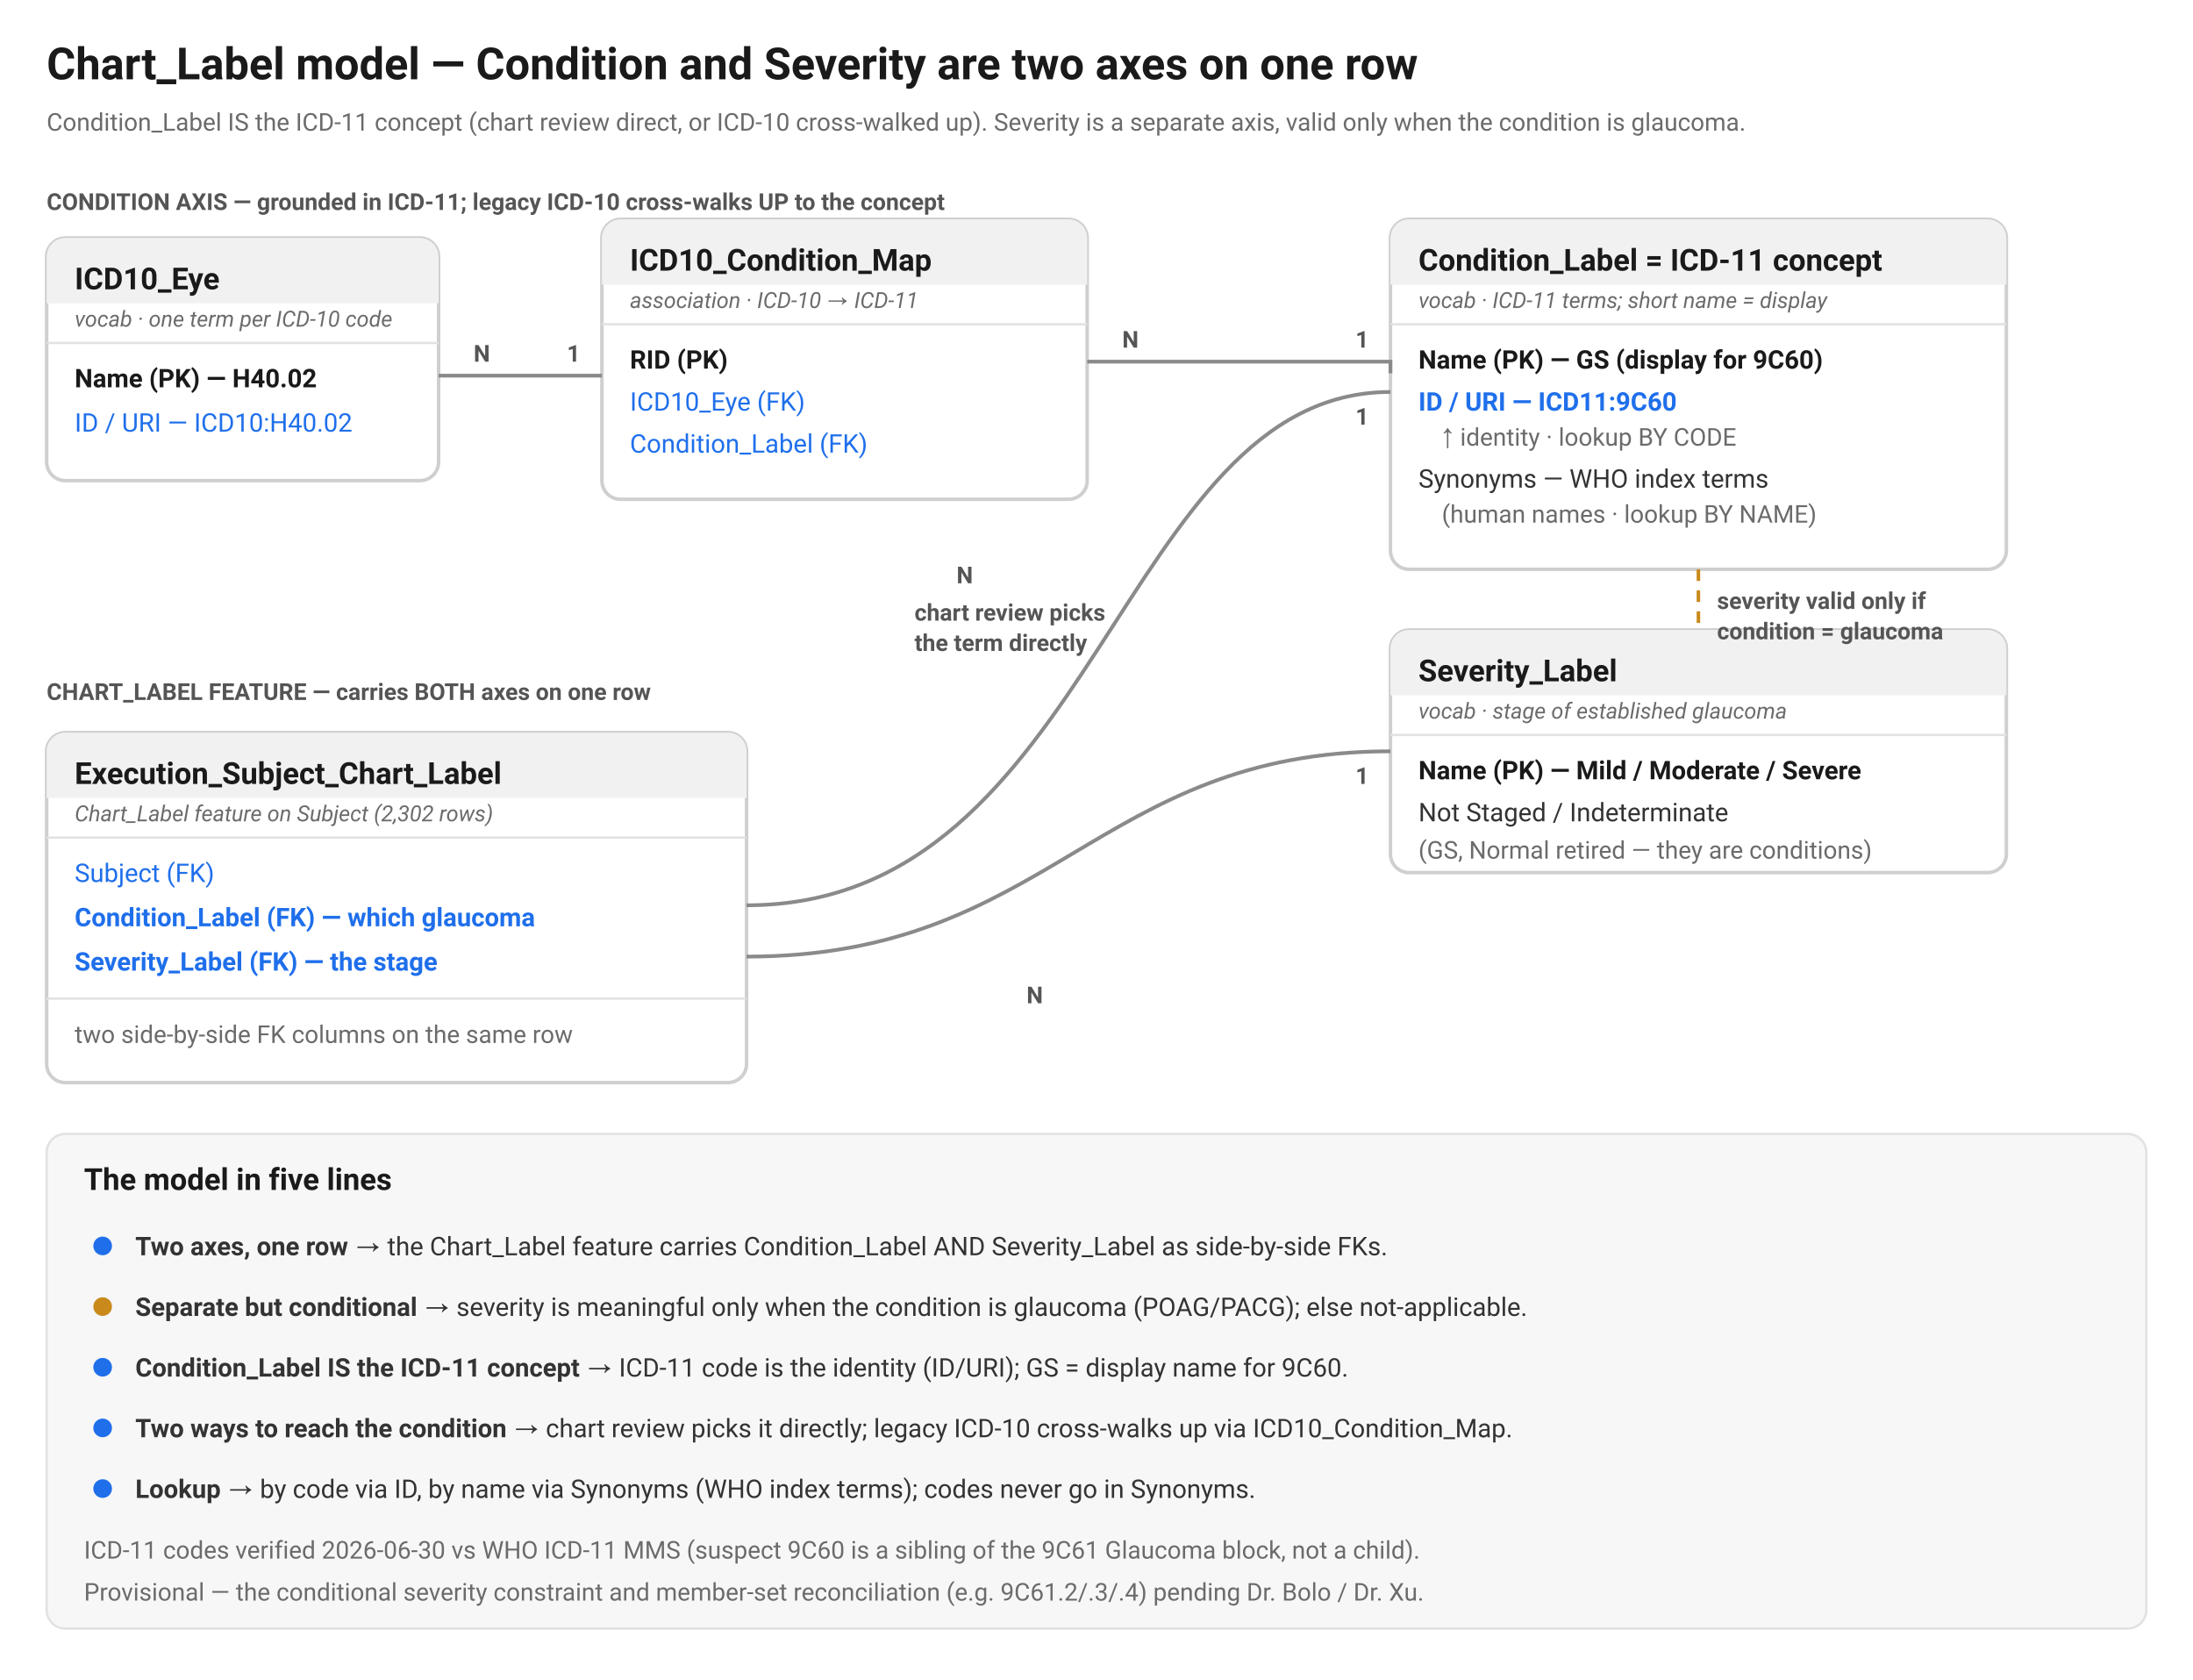
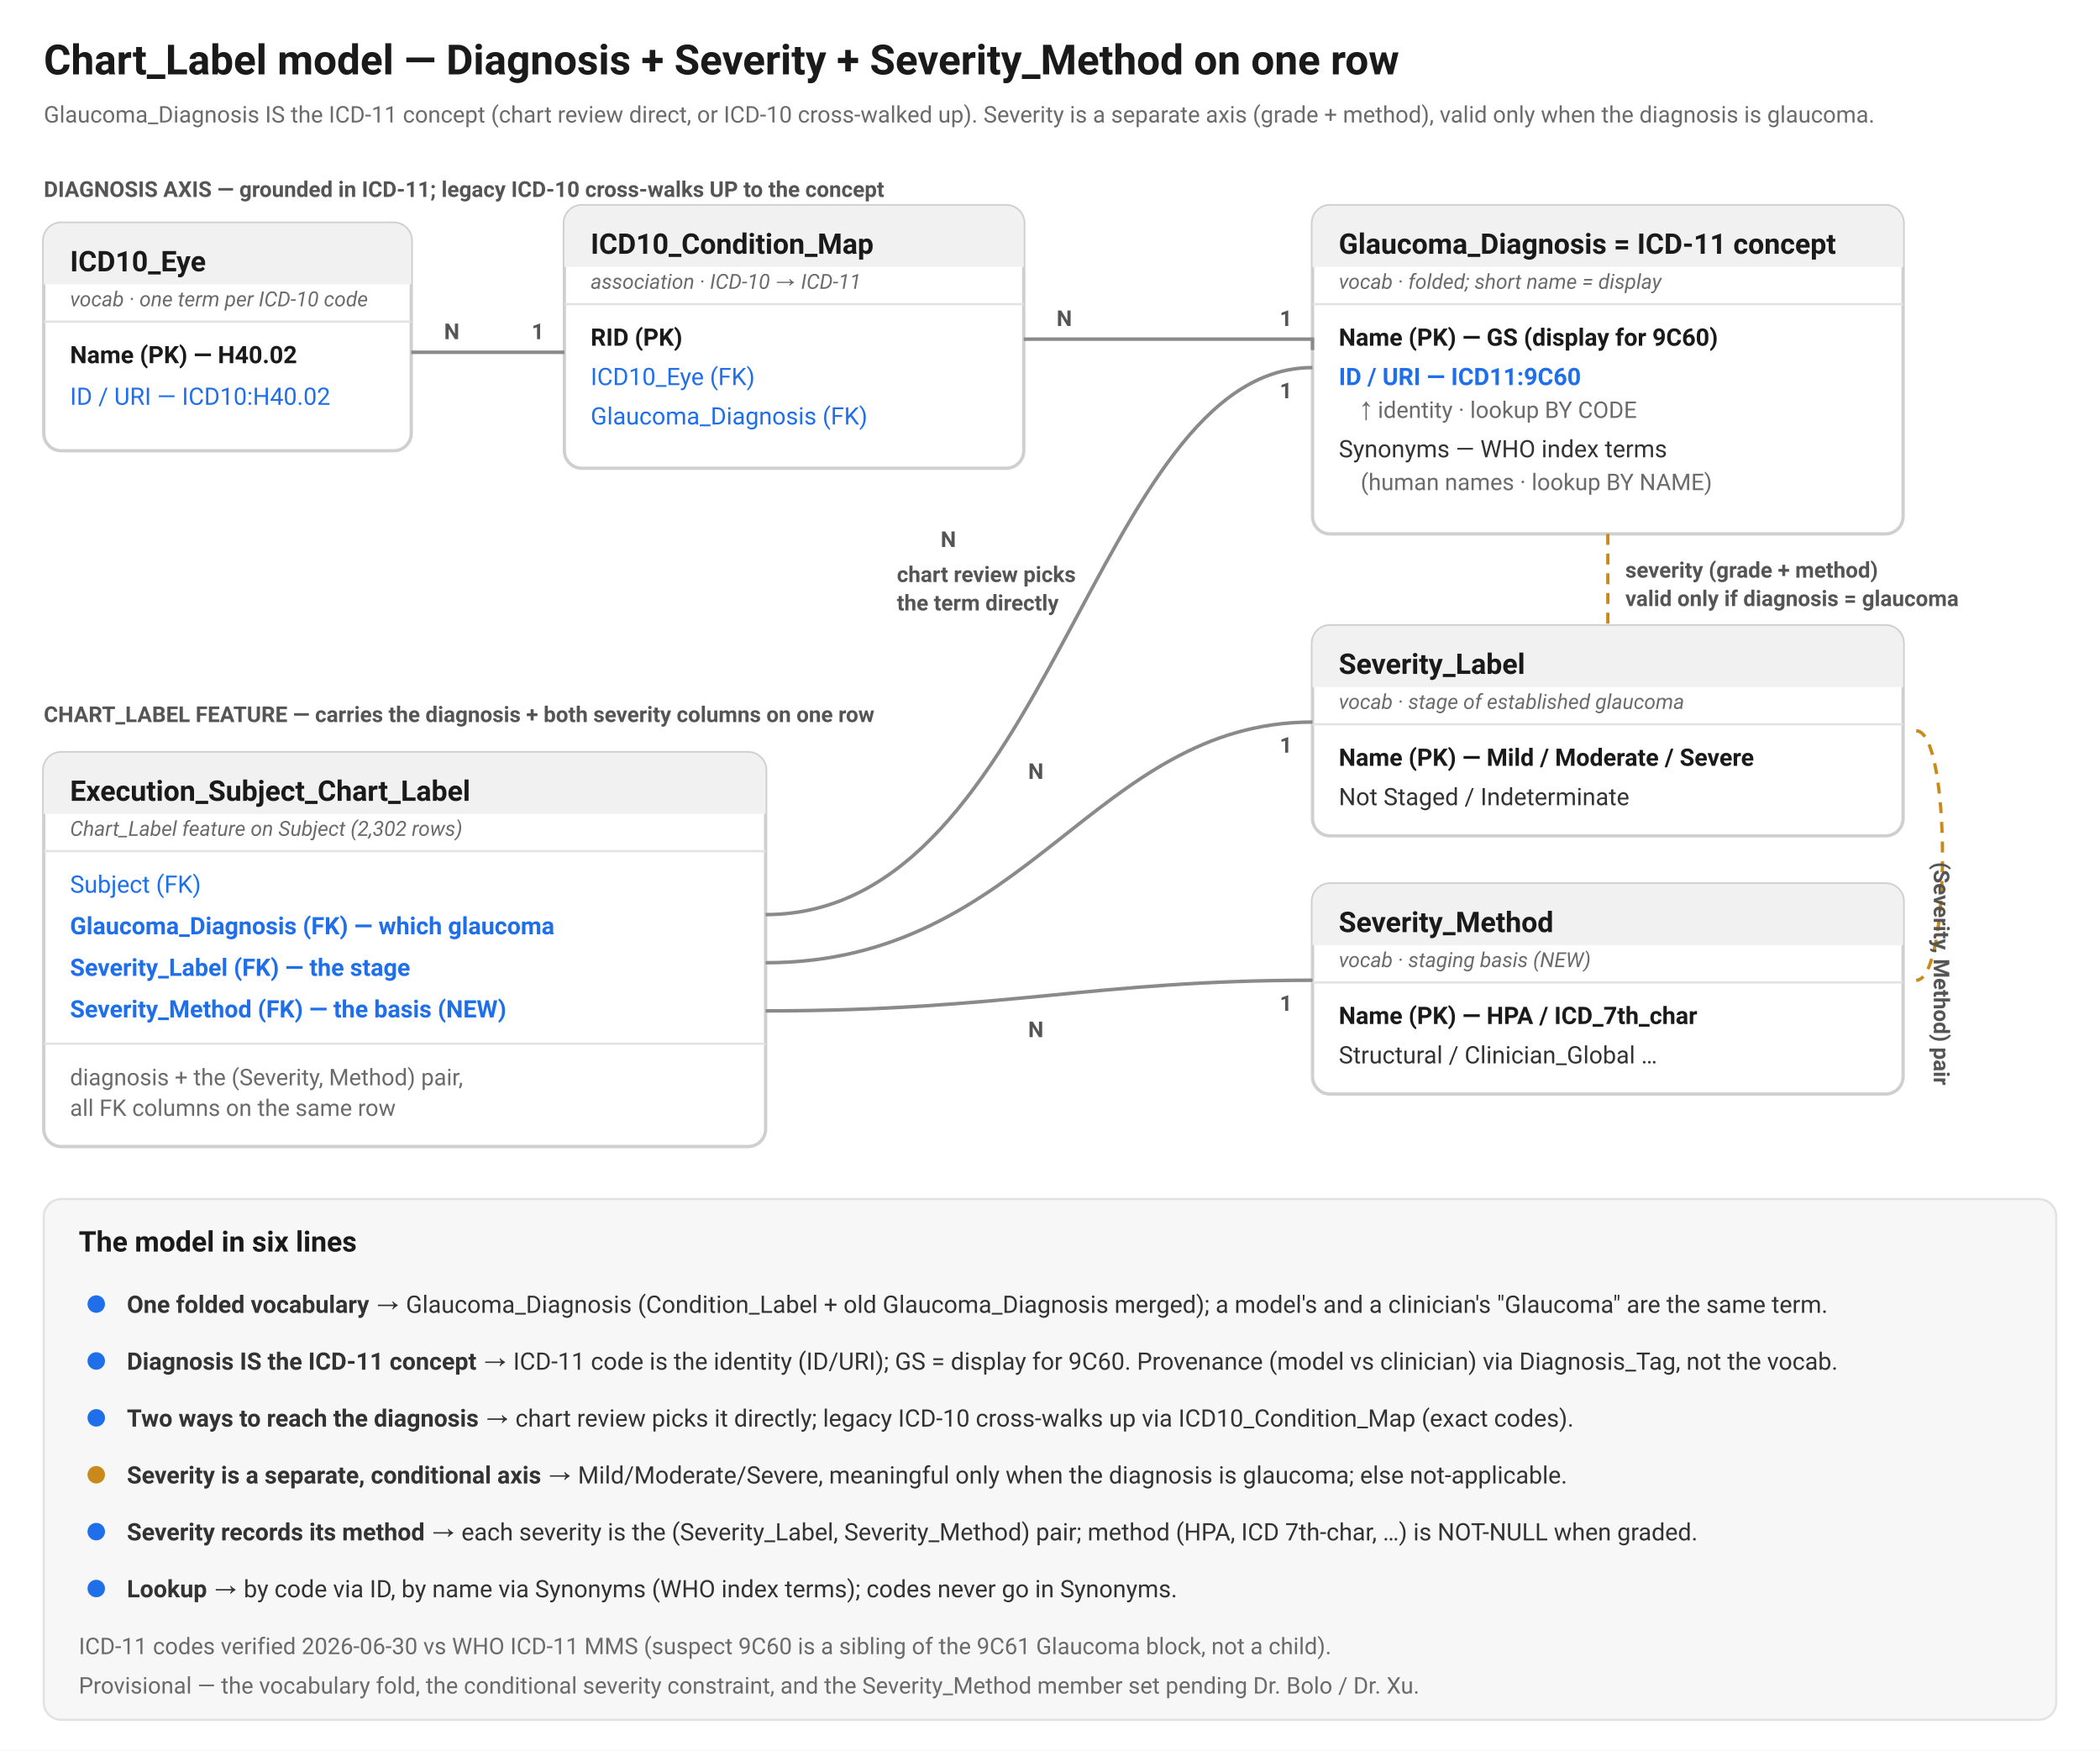
- <svg xmlns="http://www.w3.org/2000/svg" viewBox="0 0 940 720" width="940" height="720" font-family="-apple-system, BlinkMacSystemFont, 'Segoe UI', Roboto, Helvetica, Arial, sans-serif">
-   <rect x="0" y="0" width="940" height="720" fill="#ffffff" />
+ <svg xmlns="http://www.w3.org/2000/svg" viewBox="0 0 960 800" width="960" height="800" font-family="-apple-system, BlinkMacSystemFont, 'Segoe UI', Roboto, Helvetica, Arial, sans-serif">
+   <rect x="0" y="0" width="960" height="800" fill="#ffffff" />
  <style>
    .nm  { font-size: 13px; font-weight: 700; fill: #1a1a1a; }
    .sub { font-size: 9.5px; font-style: italic; fill: #6b6b6b; }
    .col { font-size: 11px; fill: #333333; }
    .pk  { font-size: 11px; font-weight: 600; fill: #1a1a1a; }
    .fk  { font-size: 11px; fill: #1f6feb; }
    .note{ font-size: 10.5px; fill: #6b6b6b; }
    .box { fill: #ffffff; stroke: #cfcfcf; stroke-width: 1.5; }
    .hdr { fill: #f1f1f1; }
    .div { stroke: #e2e2e2; stroke-width: 1; }
    .rel { stroke: #8a8a8a; stroke-width: 1.6; fill: none; }
    .lbl { font-size: 10px; font-weight: 600; fill: #555555; }
    .cond{ stroke: #c98a1b; stroke-width: 1.5; fill: none; stroke-dasharray: 5 4; }
  </style>
-   <text x="20" y="34" font-size="19" font-weight="700" fill="#1a1a1a">Chart_Label model — Condition and Severity are two axes on one row</text>
-   <text x="20" y="56" class="note" font-size="11.5">Condition_Label IS the ICD-11 concept (chart review direct, or ICD-10 cross-walked up). Severity is a separate axis, valid only when the condition is glaucoma.</text>
-   <text x="20" y="90" class="lbl" fill="#444444">CONDITION AXIS — grounded in ICD-11; legacy ICD-10 cross-walks UP to the concept</text>
+   <text x="20" y="34" font-size="19" font-weight="700" fill="#1a1a1a">Chart_Label model — Diagnosis + Severity + Severity_Method on one row</text>
+   <text x="20" y="56" class="note" font-size="11.5">Glaucoma_Diagnosis IS the ICD-11 concept (chart review direct, or ICD-10 cross-walked up). Severity is a separate axis (grade + method), valid only when the diagnosis is glaucoma.</text>
+   <text x="20" y="90" class="lbl" fill="#444444">DIAGNOSIS AXIS — grounded in ICD-11; legacy ICD-10 cross-walks UP to the concept</text>
  <rect class="box" x="20" y="102" width="168" height="104" rx="8" />
  <path class="hdr" d="M20 110 a8 8 0 0 1 8 -8 h152 a8 8 0 0 1 8 8 v20 h-168 z" />
  <text class="nm" x="32" y="124">ICD10_Eye</text>
  <text class="sub" x="32" y="140">vocab · one term per ICD-10 code</text>
  <line class="div" x1="20" y1="147" x2="188" y2="147" />
  <text class="pk" x="32" y="166">Name (PK) — H40.02</text>
  <text class="fk" x="32" y="185">ID / URI — ICD10:H40.02</text>
-   <rect class="box" x="258" y="94" width="208" height="120" rx="8" />
-   <path class="hdr" d="M258 102 a8 8 0 0 1 8 -8 h192 a8 8 0 0 1 8 8 v20 h-208 z" />
+   <rect class="box" x="258" y="94" width="210" height="120" rx="8" />
+   <path class="hdr" d="M258 102 a8 8 0 0 1 8 -8 h194 a8 8 0 0 1 8 8 v20 h-210 z" />
  <text class="nm" x="270" y="116">ICD10_Condition_Map</text>
  <text class="sub" x="270" y="132">association · ICD-10 → ICD-11</text>
-   <line class="div" x1="258" y1="139" x2="466" y2="139" />
+   <line class="div" x1="258" y1="139" x2="468" y2="139" />
  <text class="pk" x="270" y="158">RID (PK)</text>
  <text class="fk" x="270" y="176">ICD10_Eye (FK)</text>
-   <text class="fk" x="270" y="194">Condition_Label (FK)</text>
+   <text class="fk" x="270" y="194">Glaucoma_Diagnosis (FK)</text>
  <path class="rel" d="M188 161 H258" />
  <text class="lbl" x="203" y="155">N</text>
  <text class="lbl" x="243" y="155">1</text>
-   <rect class="box" x="596" y="94" width="264" height="150" rx="8" />
-   <path class="hdr" d="M596 102 a8 8 0 0 1 8 -8 h248 a8 8 0 0 1 8 8 v20 h-264 z" />
-   <text class="nm" x="608" y="116">Condition_Label  =  ICD-11 concept</text>
-   <text class="sub" x="608" y="132">vocab · ICD-11 terms; short name = display</text>
-   <line class="div" x1="596" y1="139" x2="860" y2="139" />
-   <text class="pk" x="608" y="158">Name (PK) — GS  (display for 9C60)</text>
-   <text class="fk" x="608" y="176" font-weight="700">ID / URI — ICD11:9C60</text>
-   <text class="note" x="618" y="191">↑ identity · lookup BY CODE</text>
-   <text class="col" x="608" y="209">Synonyms — WHO index terms</text>
-   <text class="note" x="618" y="224">(human names · lookup BY NAME)</text>
-   <path class="rel" d="M466 155 H596 V160" />
-   <text class="lbl" x="481" y="149">N</text>
-   <text class="lbl" x="581" y="149">1</text>
-   <rect class="box" x="596" y="270" width="264" height="104" rx="8" />
-   <path class="hdr" d="M596 278 a8 8 0 0 1 8 -8 h248 a8 8 0 0 1 8 8 v20 h-264 z" />
-   <text class="nm" x="608" y="292">Severity_Label</text>
-   <text class="sub" x="608" y="308">vocab · stage of established glaucoma</text>
-   <line class="div" x1="596" y1="315" x2="860" y2="315" />
-   <text class="pk" x="608" y="334">Name (PK) — Mild / Moderate / Severe</text>
-   <text class="col" x="608" y="352">Not Staged / Indeterminate</text>
-   <text class="note" x="608" y="368">(GS, Normal retired — they are conditions)</text>
-   <text x="20" y="300" class="lbl" fill="#444444">CHART_LABEL FEATURE — carries BOTH axes on one row</text>
-   <rect class="box" x="20" y="314" width="300" height="150" rx="8" />
-   <path class="hdr" d="M20 322 a8 8 0 0 1 8 -8 h284 a8 8 0 0 1 8 8 v20 h-300 z" />
-   <text class="nm" x="32" y="336">Execution_Subject_Chart_Label</text>
-   <text class="sub" x="32" y="352">Chart_Label feature on Subject (2,302 rows)</text>
-   <line class="div" x1="20" y1="359" x2="320" y2="359" />
-   <text class="fk" x="32" y="378">Subject (FK)</text>
-   <text class="fk" x="32" y="397" font-weight="700">Condition_Label (FK)  — which glaucoma</text>
-   <text class="fk" x="32" y="416" font-weight="700">Severity_Label (FK)   — the stage</text>
-   <line class="div" x1="20" y1="428" x2="320" y2="428" />
-   <text class="note" x="32" y="447">two side-by-side FK columns on the same row</text>
-   <path class="rel" d="M320 388 C470 388 480 168 596 168" />
-   <text class="lbl" x="410" y="250">N</text>
-   <text class="lbl" x="581" y="182">1</text>
-   <text class="lbl" x="392" y="266" fill="#1f6feb">chart review picks</text>
-   <text class="lbl" x="392" y="279" fill="#1f6feb">the term directly</text>
-   <path class="rel" d="M320 410 C450 410 470 322 596 322" />
-   <text class="lbl" x="440" y="430">N</text>
-   <text class="lbl" x="581" y="336">1</text>
-   <path class="cond" d="M728 244 V270" />
-   <text class="lbl" x="736" y="261" fill="#c98a1b">severity valid only if</text>
-   <text class="lbl" x="736" y="274" fill="#c98a1b">condition = glaucoma</text>
-   <rect x="20" y="486" width="900" height="212" rx="8" fill="#f7f7f7" stroke="#e2e2e2" stroke-width="1" />
-   <text x="36" y="510" font-size="13" font-weight="700" fill="#1a1a1a">The model in five lines</text>
-   <circle cx="44" cy="534" r="4" fill="#1f6feb" />
-   <text x="58" y="538" class="col">
-     <tspan font-weight="600">Two axes, one row</tspan>  → the Chart_Label feature carries Condition_Label AND Severity_Label as side-by-side FKs.</text>
-   <circle cx="44" cy="560" r="4" fill="#c98a1b" />
-   <text x="58" y="564" class="col">
-     <tspan font-weight="600">Separate but conditional</tspan>  → severity is meaningful only when the condition is glaucoma (POAG/PACG); else not-applicable.</text>
-   <circle cx="44" cy="586" r="4" fill="#1f6feb" />
-   <text x="58" y="590" class="col">
-     <tspan font-weight="600">Condition_Label IS the ICD-11 concept</tspan>  → ICD-11 code is the identity (ID/URI); GS = display name for 9C60.</text>
-   <circle cx="44" cy="612" r="4" fill="#1f6feb" />
-   <text x="58" y="616" class="col">
-     <tspan font-weight="600">Two ways to reach the condition</tspan>  → chart review picks it directly; legacy ICD-10 cross-walks up via ICD10_Condition_Map.</text>
-   <circle cx="44" cy="638" r="4" fill="#1f6feb" />
-   <text x="58" y="642" class="col">
+   <rect class="box" x="600" y="94" width="270" height="150" rx="8" />
+   <path class="hdr" d="M600 102 a8 8 0 0 1 8 -8 h254 a8 8 0 0 1 8 8 v20 h-270 z" />
+   <text class="nm" x="612" y="116">Glaucoma_Diagnosis  =  ICD-11 concept</text>
+   <text class="sub" x="612" y="132">vocab · folded; short name = display</text>
+   <line class="div" x1="600" y1="139" x2="870" y2="139" />
+   <text class="pk" x="612" y="158">Name (PK) — GS  (display for 9C60)</text>
+   <text class="fk" x="612" y="176" font-weight="700">ID / URI — ICD11:9C60</text>
+   <text class="note" x="622" y="191">↑ identity · lookup BY CODE</text>
+   <text class="col" x="612" y="209">Synonyms — WHO index terms</text>
+   <text class="note" x="622" y="224">(human names · lookup BY NAME)</text>
+   <path class="rel" d="M468 155 H600 V160" />
+   <text class="lbl" x="483" y="149">N</text>
+   <text class="lbl" x="585" y="149">1</text>
+   <rect class="box" x="600" y="286" width="270" height="96" rx="8" />
+   <path class="hdr" d="M600 294 a8 8 0 0 1 8 -8 h254 a8 8 0 0 1 8 8 v20 h-270 z" />
+   <text class="nm" x="612" y="308">Severity_Label</text>
+   <text class="sub" x="612" y="324">vocab · stage of established glaucoma</text>
+   <line class="div" x1="600" y1="331" x2="870" y2="331" />
+   <text class="pk" x="612" y="350">Name (PK) — Mild / Moderate / Severe</text>
+   <text class="col" x="612" y="368">Not Staged / Indeterminate</text>
+   <rect class="box" x="600" y="404" width="270" height="96" rx="8" />
+   <path class="hdr" d="M600 412 a8 8 0 0 1 8 -8 h254 a8 8 0 0 1 8 8 v20 h-270 z" />
+   <text class="nm" x="612" y="426">Severity_Method</text>
+   <text class="sub" x="612" y="442">vocab · staging basis (NEW)</text>
+   <line class="div" x1="600" y1="449" x2="870" y2="449" />
+   <text class="pk" x="612" y="468">Name (PK) — HPA / ICD_7th_char</text>
+   <text class="col" x="612" y="486">Structural / Clinician_Global …</text>
+   <text x="20" y="330" class="lbl" fill="#444444">CHART_LABEL FEATURE — carries the diagnosis + both severity columns on one row</text>
+   <rect class="box" x="20" y="344" width="330" height="180" rx="8" />
+   <path class="hdr" d="M20 352 a8 8 0 0 1 8 -8 h314 a8 8 0 0 1 8 8 v20 h-330 z" />
+   <text class="nm" x="32" y="366">Execution_Subject_Chart_Label</text>
+   <text class="sub" x="32" y="382">Chart_Label feature on Subject (2,302 rows)</text>
+   <line class="div" x1="20" y1="389" x2="350" y2="389" />
+   <text class="fk" x="32" y="408">Subject (FK)</text>
+   <text class="fk" x="32" y="427" font-weight="700">Glaucoma_Diagnosis (FK)  — which glaucoma</text>
+   <text class="fk" x="32" y="446" font-weight="700">Severity_Label (FK)      — the stage</text>
+   <text class="fk" x="32" y="465" font-weight="700">Severity_Method (FK)     — the basis  (NEW)</text>
+   <line class="div" x1="20" y1="477" x2="350" y2="477" />
+   <text class="note" x="32" y="496">diagnosis + the (Severity, Method) pair,</text>
+   <text class="note" x="32" y="510">all FK columns on the same row</text>
+   <path class="rel" d="M350 418 C480 418 500 168 600 168" />
+   <text class="lbl" x="430" y="250">N</text>
+   <text class="lbl" x="585" y="182">1</text>
+   <text class="lbl" x="410" y="266" fill="#1f6feb">chart review picks</text>
+   <text class="lbl" x="410" y="279" fill="#1f6feb">the term directly</text>
+   <path class="rel" d="M350 440 C470 440 500 330 600 330" />
+   <text class="lbl" x="470" y="356">N</text>
+   <text class="lbl" x="585" y="344">1</text>
+   <path class="rel" d="M350 462 C460 462 500 448 600 448" />
+   <text class="lbl" x="470" y="474">N</text>
+   <text class="lbl" x="585" y="462">1</text>
+   <path class="cond" d="M735 244 V286" />
+   <text class="lbl" x="743" y="264" fill="#c98a1b">severity (grade + method)</text>
+   <text class="lbl" x="743" y="277" fill="#c98a1b">valid only if diagnosis = glaucoma</text>
+   <path class="cond" d="M876 334 C892 334 892 448 876 448" stroke="#6b6b6b" stroke-dasharray="3 3" />
+   <text class="lbl" x="884" y="394" fill="#6b6b6b" transform="rotate(90 884 394)">(Severity, Method) pair</text>
+   <rect x="20" y="548" width="920" height="238" rx="8" fill="#f7f7f7" stroke="#e2e2e2" stroke-width="1" />
+   <text x="36" y="572" font-size="13" font-weight="700" fill="#1a1a1a">The model in six lines</text>
+   <circle cx="44" cy="596" r="4" fill="#1f6feb" />
+   <text x="58" y="600" class="col">
+     <tspan font-weight="600">One folded vocabulary</tspan>  → Glaucoma_Diagnosis (Condition_Label + old Glaucoma_Diagnosis merged); a model's and a clinician's "Glaucoma" are the same term.</text>
+   <circle cx="44" cy="622" r="4" fill="#1f6feb" />
+   <text x="58" y="626" class="col">
+     <tspan font-weight="600">Diagnosis IS the ICD-11 concept</tspan>  → ICD-11 code is the identity (ID/URI); GS = display for 9C60. Provenance (model vs clinician) via Diagnosis_Tag, not the vocab.</text>
+   <circle cx="44" cy="648" r="4" fill="#1f6feb" />
+   <text x="58" y="652" class="col">
+     <tspan font-weight="600">Two ways to reach the diagnosis</tspan>  → chart review picks it directly; legacy ICD-10 cross-walks up via ICD10_Condition_Map (exact codes).</text>
+   <circle cx="44" cy="674" r="4" fill="#c98a1b" />
+   <text x="58" y="678" class="col">
+     <tspan font-weight="600">Severity is a separate, conditional axis</tspan>  → Mild/Moderate/Severe, meaningful only when the diagnosis is glaucoma; else not-applicable.</text>
+   <circle cx="44" cy="700" r="4" fill="#1f6feb" />
+   <text x="58" y="704" class="col">
+     <tspan font-weight="600">Severity records its method</tspan>  → each severity is the (Severity_Label, Severity_Method) pair; method (HPA, ICD 7th-char, …) is NOT-NULL when graded.</text>
+   <circle cx="44" cy="726" r="4" fill="#1f6feb" />
+   <text x="58" y="730" class="col">
    <tspan font-weight="600">Lookup</tspan>  → by code via ID, by name via Synonyms (WHO index terms); codes never go in Synonyms.</text>
-   <text x="36" y="668" class="note">ICD-11 codes verified 2026-06-30 vs WHO ICD-11 MMS (suspect 9C60 is a sibling of the 9C61 Glaucoma block, not a child).</text>
-   <text x="36" y="686" class="note">Provisional — the conditional severity constraint and member-set reconciliation (e.g. 9C61.2/.3/.4) pending Dr. Bolo / Dr. Xu.</text>
+   <text x="36" y="756" class="note">ICD-11 codes verified 2026-06-30 vs WHO ICD-11 MMS (suspect 9C60 is a sibling of the 9C61 Glaucoma block, not a child).</text>
+   <text x="36" y="774" class="note">Provisional — the vocabulary fold, the conditional severity constraint, and the Severity_Method member set pending Dr. Bolo / Dr. Xu.</text>
</svg>
